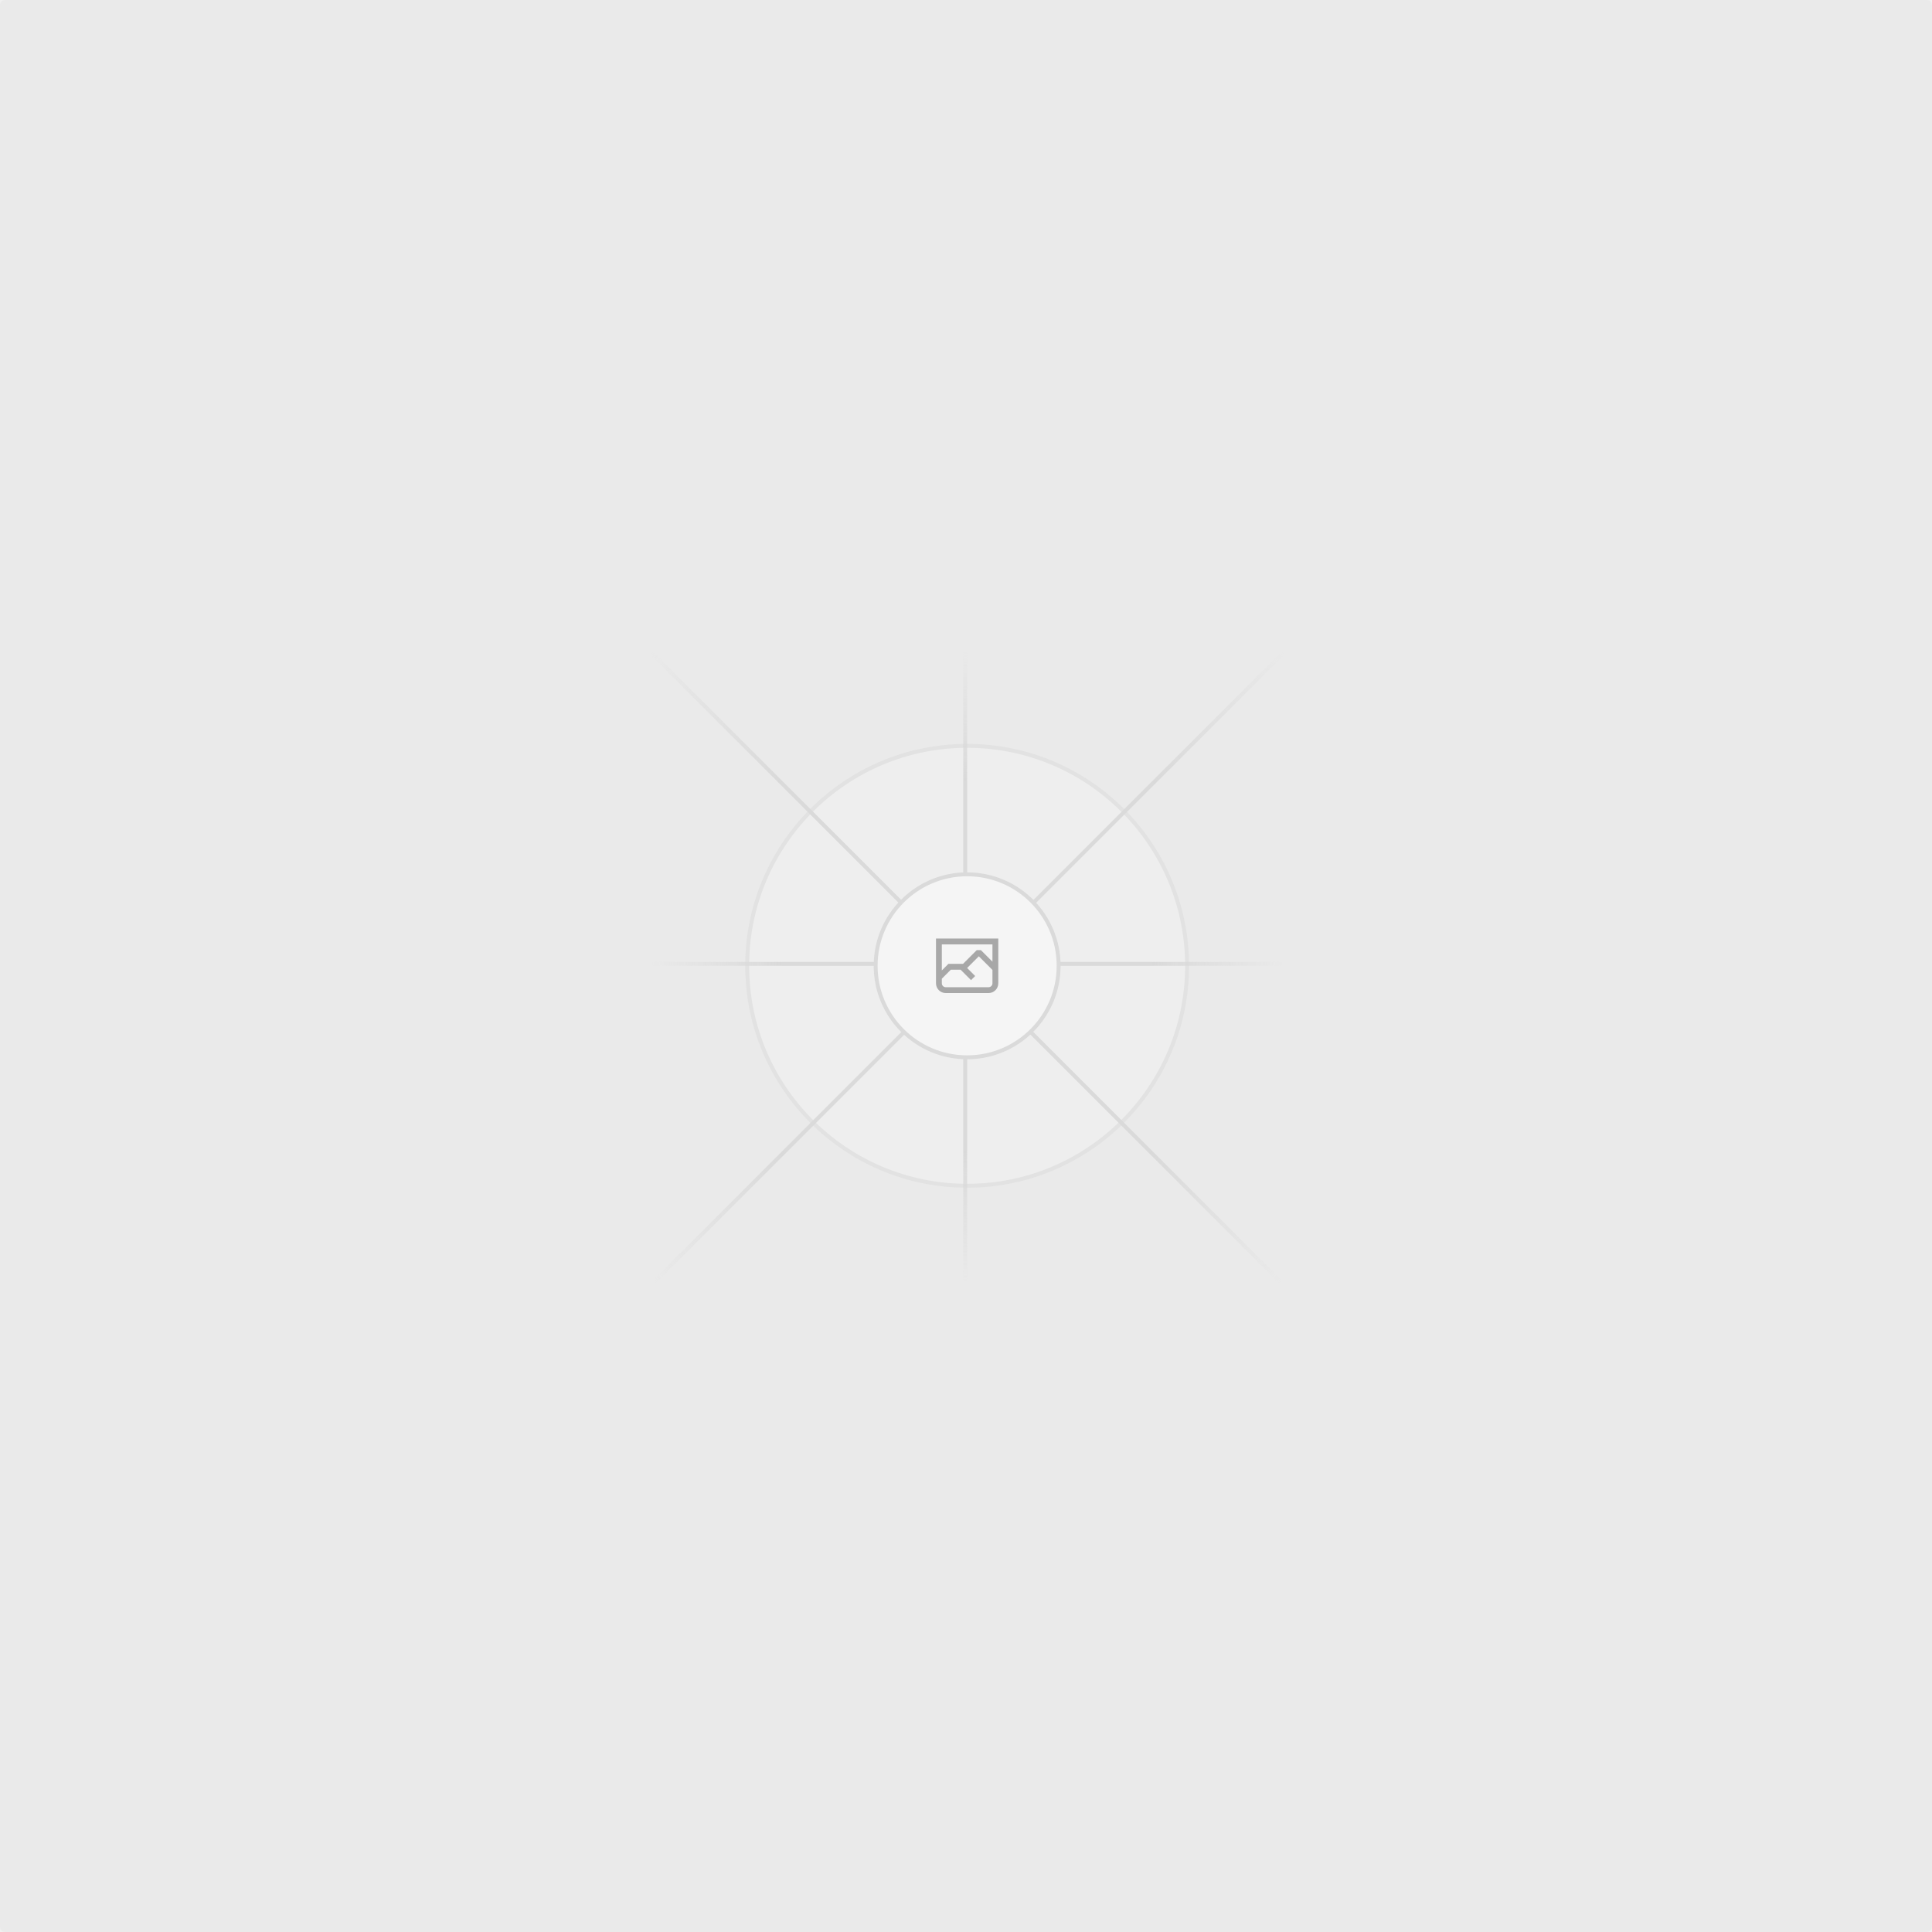
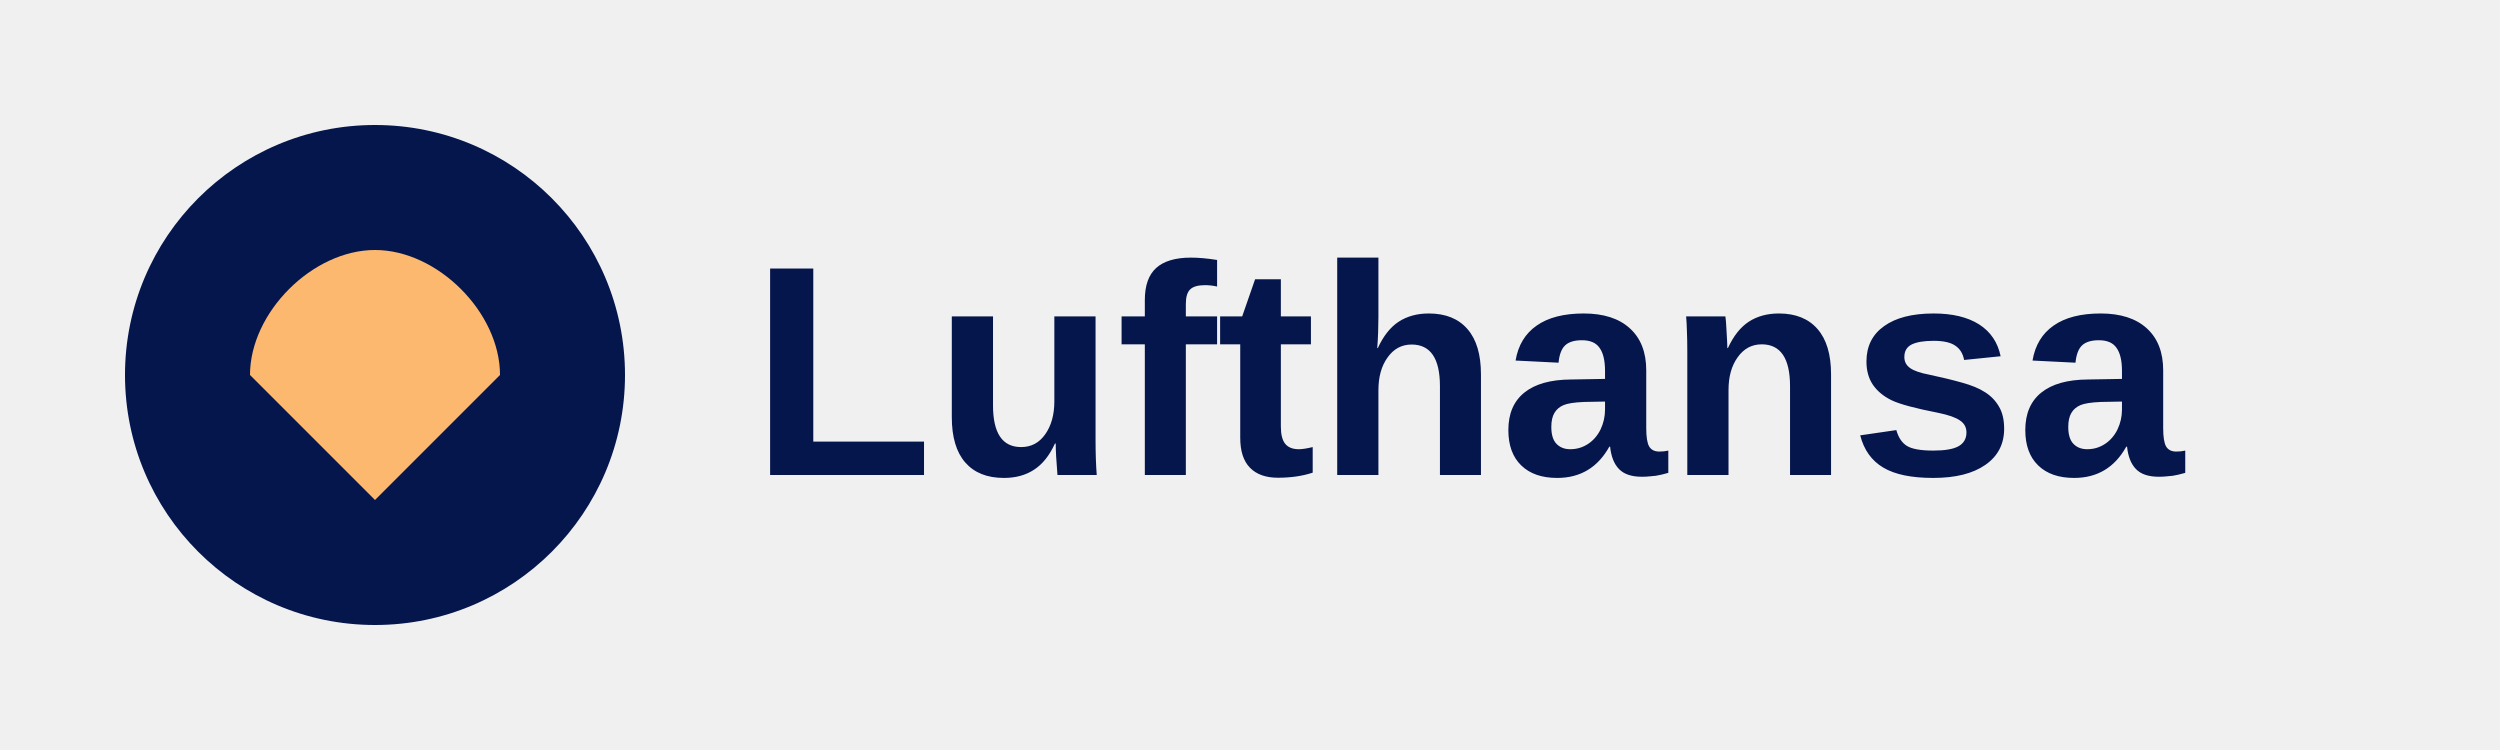
- <svg xmlns="http://www.w3.org/2000/svg" width="1200" height="1200" fill="none">
-   <rect width="1200" height="1200" fill="#EAEAEA" rx="3" />
-   <g opacity=".5">
-     <g opacity=".5">
-       <path fill="#FAFAFA" d="M600.709 736.5c-75.454 0-136.621-61.167-136.621-136.62 0-75.454 61.167-136.621 136.621-136.621 75.453 0 136.62 61.167 136.62 136.621 0 75.453-61.167 136.62-136.62 136.62Z" />
-       <path stroke="#C9C9C9" stroke-width="2.418" d="M600.709 736.5c-75.454 0-136.621-61.167-136.621-136.62 0-75.454 61.167-136.621 136.621-136.621 75.453 0 136.62 61.167 136.62 136.621 0 75.453-61.167 136.62-136.62 136.62Z" />
-     </g>
-     <path stroke="url(#a)" stroke-width="2.418" d="M0-1.209h553.581" transform="scale(1 -1) rotate(45 1163.11 91.165)" />
-     <path stroke="url(#b)" stroke-width="2.418" d="M404.846 598.671h391.726" />
-     <path stroke="url(#c)" stroke-width="2.418" d="M599.5 795.742V404.017" />
-     <path stroke="url(#d)" stroke-width="2.418" d="m795.717 796.597-391.441-391.44" />
-     <path fill="#fff" d="M600.709 656.704c-31.384 0-56.825-25.441-56.825-56.824 0-31.384 25.441-56.825 56.825-56.825 31.383 0 56.824 25.441 56.824 56.825 0 31.383-25.441 56.824-56.824 56.824Z" />
-     <g clip-path="url(#e)">
-       <path fill="#666" fill-rule="evenodd" d="M616.426 586.58h-31.434v16.176l3.553-3.554.531-.531h9.068l.074-.074 8.463-8.463h2.565l7.18 7.181V586.58Zm-15.715 14.654 3.698 3.699 1.283 1.282-2.565 2.565-1.282-1.283-5.2-5.199h-6.066l-5.514 5.514-.073.073v2.876a2.418 2.418 0 0 0 2.418 2.418h26.598a2.418 2.418 0 0 0 2.418-2.418v-8.317l-8.463-8.463-7.181 7.181-.071.072Zm-19.347 5.442v4.085a6.045 6.045 0 0 0 6.046 6.045h26.598a6.044 6.044 0 0 0 6.045-6.045v-7.108l1.356-1.355-1.282-1.283-.074-.073v-17.989h-38.689v23.43l-.146.146.146.147Z" clip-rule="evenodd" />
-     </g>
-     <path stroke="#C9C9C9" stroke-width="2.418" d="M600.709 656.704c-31.384 0-56.825-25.441-56.825-56.824 0-31.384 25.441-56.825 56.825-56.825 31.383 0 56.824 25.441 56.824 56.825 0 31.383-25.441 56.824-56.824 56.824Z" />
+ <svg xmlns="http://www.w3.org/2000/svg" width="200" height="60" viewBox="0 0 200 60" version="1.1">
+   <style>
+     .lh-blue { fill: #05164D; }
+     .lh-yellow { fill: #FDB870; }
+   </style>
+   <g>
+     <circle class="lh-blue" cx="30" cy="30" r="20" />
+     <path class="lh-yellow" d="M20,30 C20,25 25,20 30,20 C35,20 40,25 40,30 L30,40 Z" />
+     <text x="60" y="38" class="lh-blue" font-family="Arial, sans-serif" font-size="24" font-weight="bold">Lufthansa</text>
  </g>
-   <defs>
-     <linearGradient id="a" x1="554.061" x2="-.48" y1=".083" y2=".087" gradientUnits="userSpaceOnUse">
-       <stop stop-color="#C9C9C9" stop-opacity="0" />
-       <stop offset=".208" stop-color="#C9C9C9" />
-       <stop offset=".792" stop-color="#C9C9C9" />
-       <stop offset="1" stop-color="#C9C9C9" stop-opacity="0" />
-     </linearGradient>
-     <linearGradient id="b" x1="796.912" x2="404.507" y1="599.963" y2="599.965" gradientUnits="userSpaceOnUse">
-       <stop stop-color="#C9C9C9" stop-opacity="0" />
-       <stop offset=".208" stop-color="#C9C9C9" />
-       <stop offset=".792" stop-color="#C9C9C9" />
-       <stop offset="1" stop-color="#C9C9C9" stop-opacity="0" />
-     </linearGradient>
-     <linearGradient id="c" x1="600.792" x2="600.794" y1="403.677" y2="796.082" gradientUnits="userSpaceOnUse">
-       <stop stop-color="#C9C9C9" stop-opacity="0" />
-       <stop offset=".208" stop-color="#C9C9C9" />
-       <stop offset=".792" stop-color="#C9C9C9" />
-       <stop offset="1" stop-color="#C9C9C9" stop-opacity="0" />
-     </linearGradient>
-     <linearGradient id="d" x1="404.85" x2="796.972" y1="403.903" y2="796.02" gradientUnits="userSpaceOnUse">
-       <stop stop-color="#C9C9C9" stop-opacity="0" />
-       <stop offset=".208" stop-color="#C9C9C9" />
-       <stop offset=".792" stop-color="#C9C9C9" />
-       <stop offset="1" stop-color="#C9C9C9" stop-opacity="0" />
-     </linearGradient>
-     <clipPath id="e">
-       <path fill="#fff" d="M581.364 580.535h38.689v38.689h-38.689z" />
-     </clipPath>
-   </defs>
</svg>
